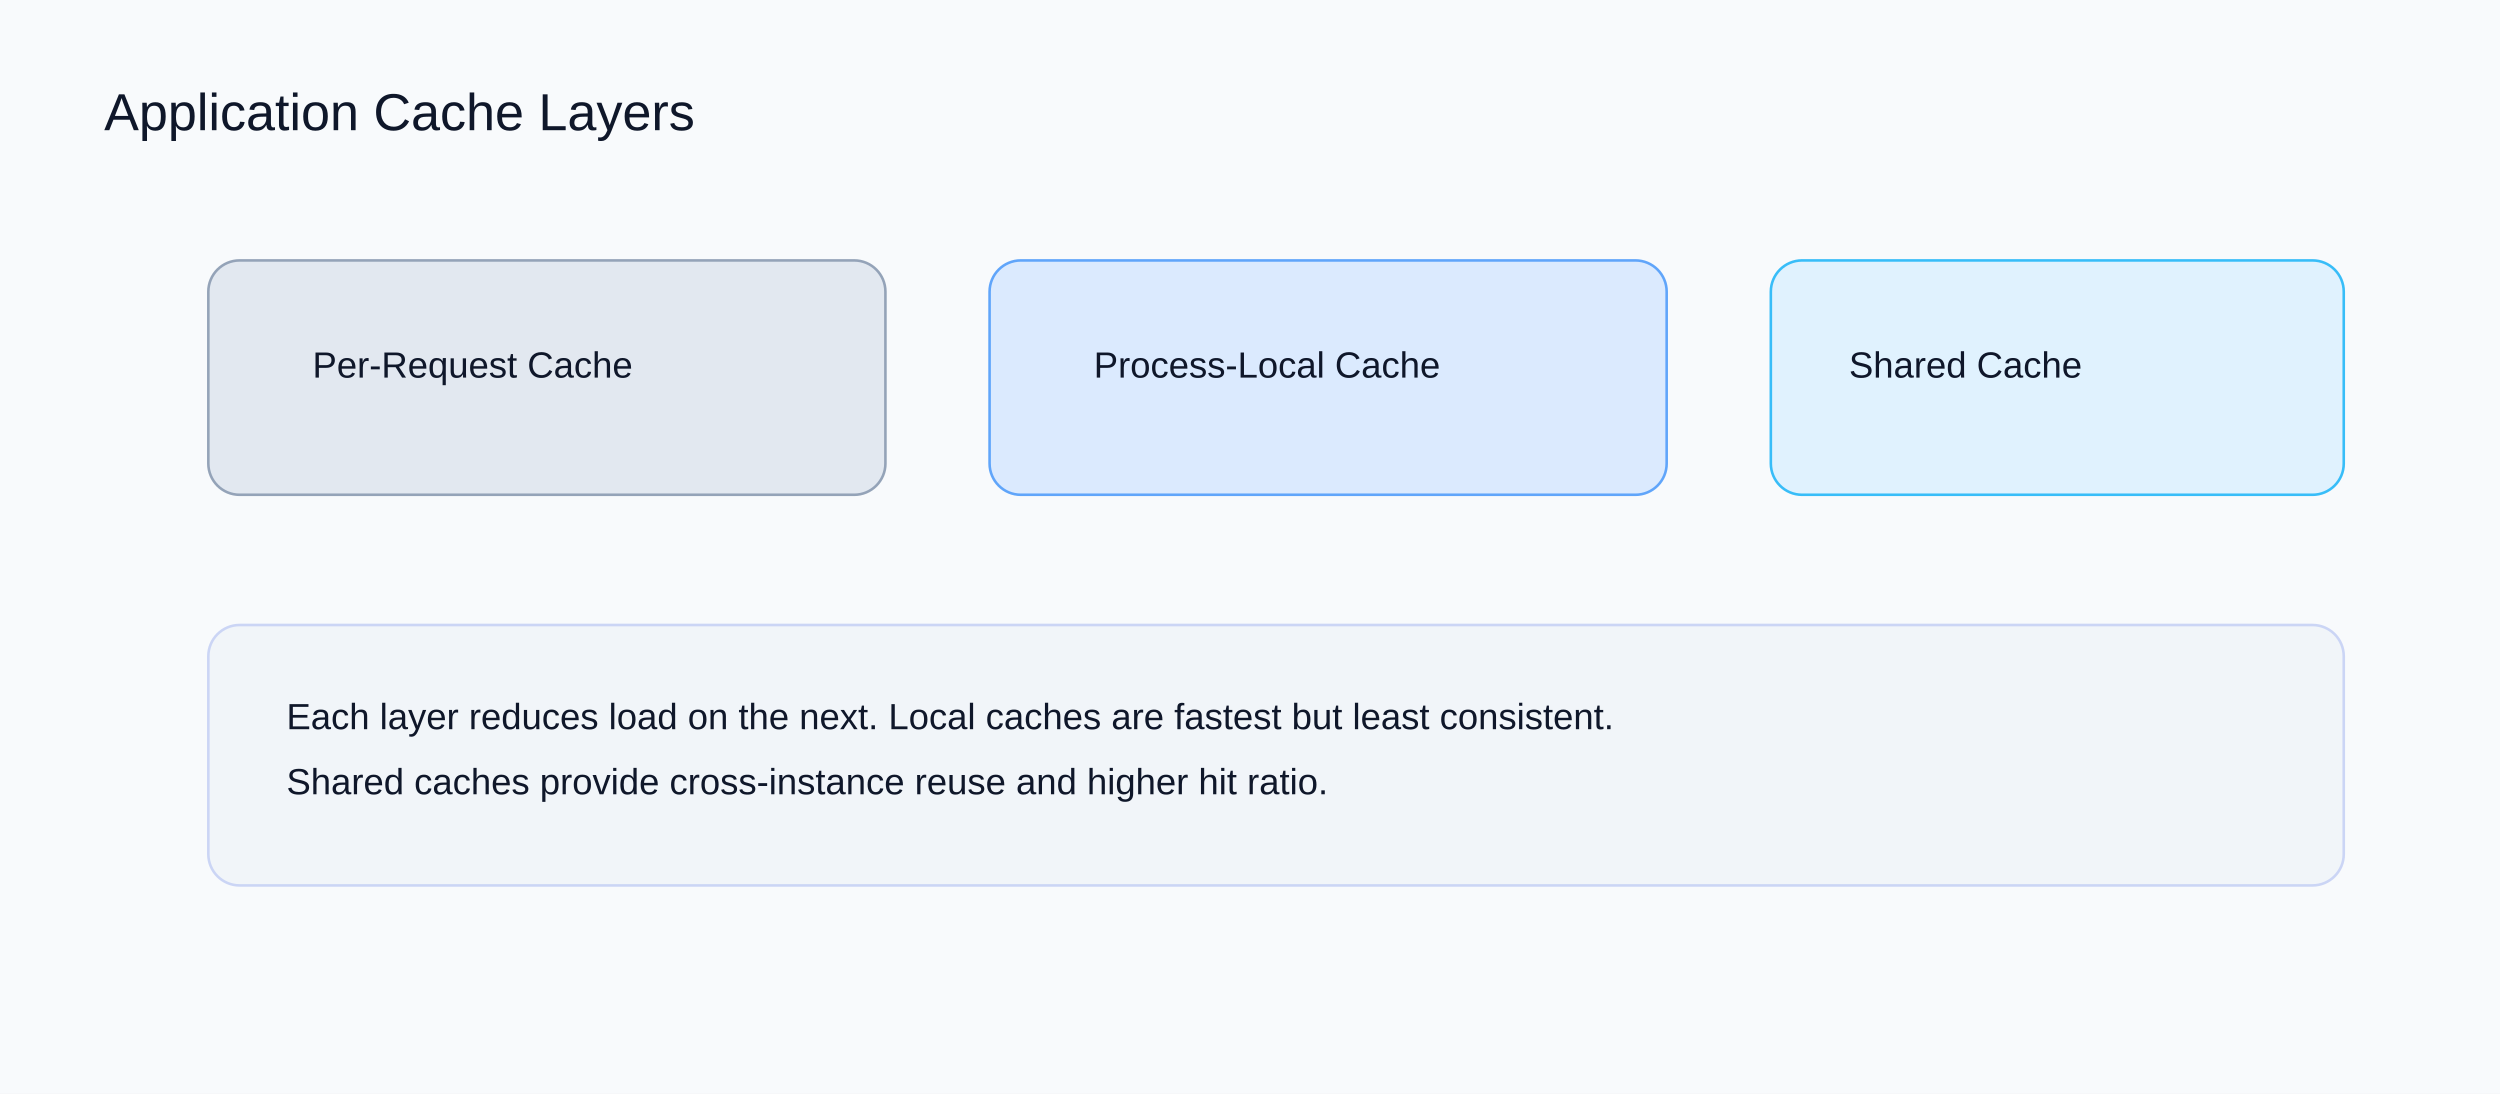
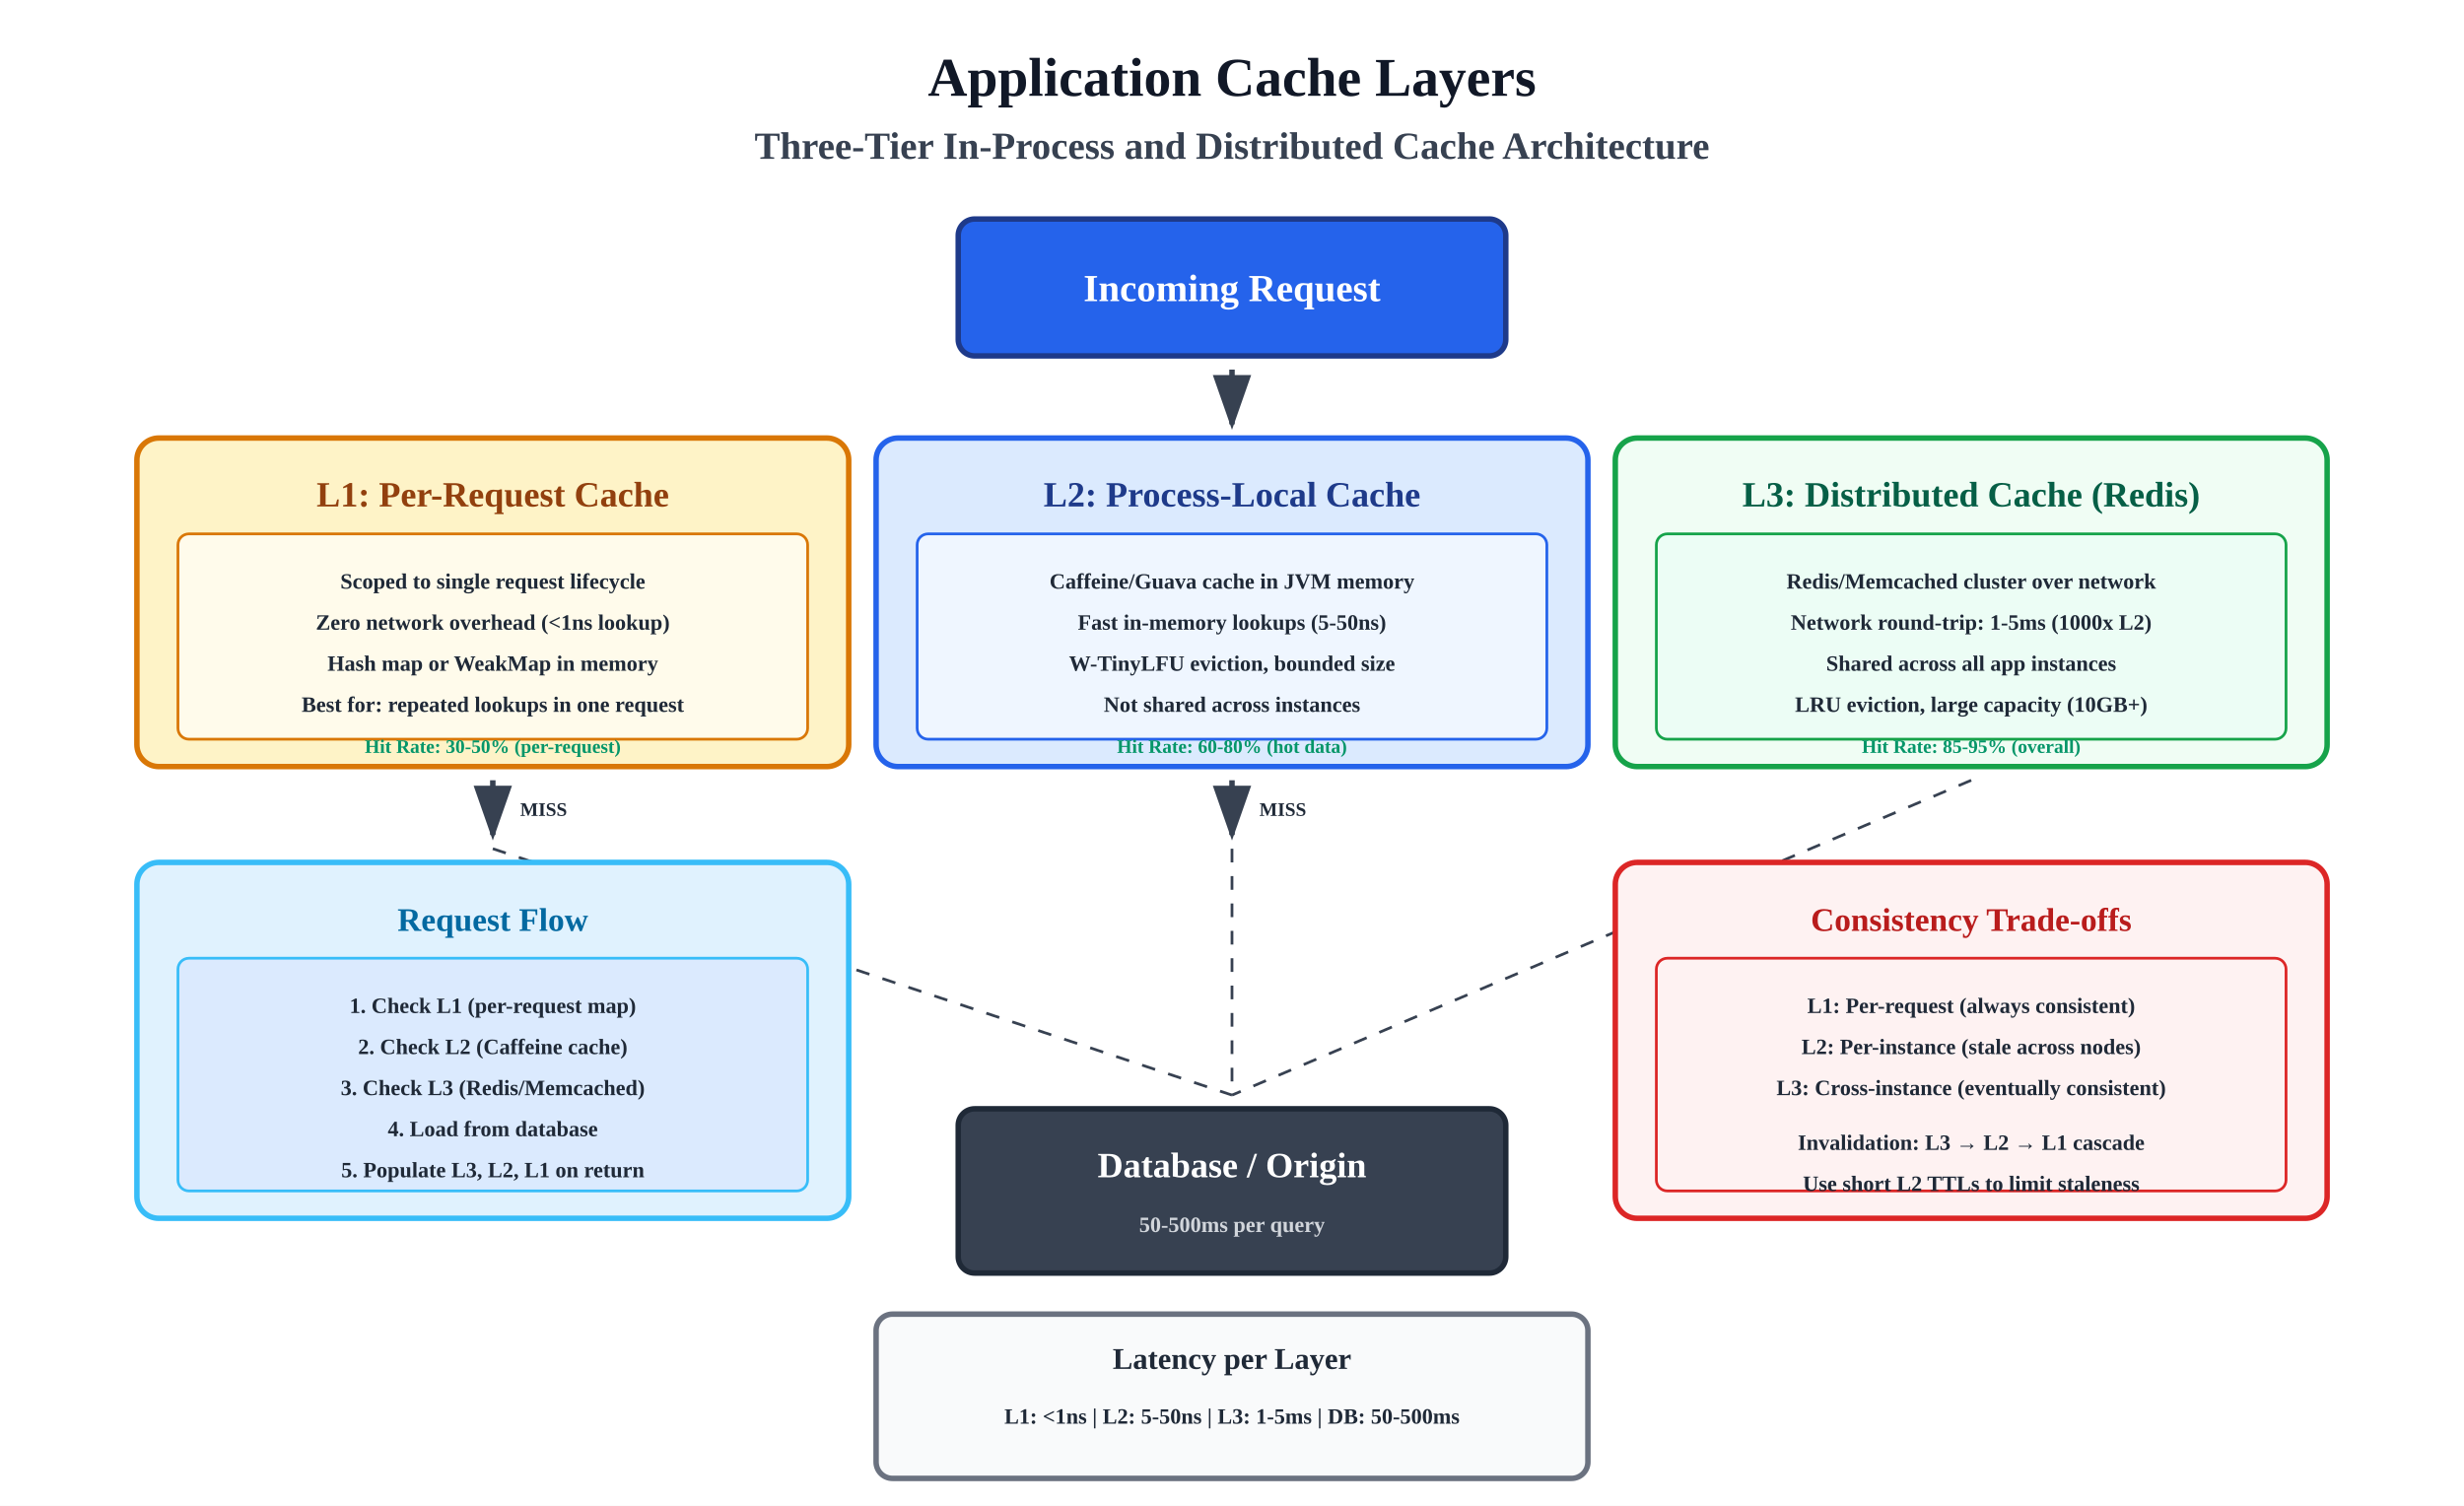
- <svg xmlns="http://www.w3.org/2000/svg" width="960" height="420" viewBox="0 0 960 420">
-   <rect width="960" height="420" fill="#f8fafc" />
-   <text x="40" y="50" font-family="Arial" font-size="20" fill="#0f172a">Application Cache Layers</text>
-   <rect x="80" y="100" width="260" height="90" rx="12" fill="#e2e8f0" stroke="#94a3b8" />
-   <text x="120" y="145" font-family="Arial" font-size="14" fill="#0f172a">Per-Request Cache</text>
-   <rect x="380" y="100" width="260" height="90" rx="12" fill="#dbeafe" stroke="#60a5fa" />
-   <text x="420" y="145" font-family="Arial" font-size="14" fill="#0f172a">Process-Local Cache</text>
-   <rect x="680" y="100" width="220" height="90" rx="12" fill="#e0f2fe" stroke="#38bdf8" />
-   <text x="710" y="145" font-family="Arial" font-size="14" fill="#0f172a">Shared Cache</text>
-   <rect x="80" y="240" width="820" height="100" rx="12" fill="#f1f5f9" stroke="#cbd5f5" />
-   <text x="110" y="280" font-family="Arial" font-size="14" fill="#0f172a">Each layer reduces load on the next. Local caches are fastest but least consistent.</text>
-   <text x="110" y="305" font-family="Arial" font-size="14" fill="#0f172a">Shared caches provide cross-instance reuse and higher hit ratio.</text>
+ <svg xmlns="http://www.w3.org/2000/svg" viewBox="0 0 900 550" role="img" aria-labelledby="title desc">
+   <rect width="900" height="550" fill="#ffffff" />
+   <text x="450" y="35" text-anchor="middle" font-size="20" font-weight="700" fill="#111827">Application Cache Layers</text>
+   <text x="450" y="58" text-anchor="middle" font-size="14" font-weight="600" fill="#374151">Three-Tier In-Process and Distributed Cache Architecture</text>
+   <rect x="350" y="80" width="200" height="50" rx="6" fill="#2563eb" stroke="#1e3a8a" stroke-width="2" />
+   <text x="450" y="110" text-anchor="middle" font-size="14" font-weight="700" fill="#ffffff">Incoming Request</text>
+   <line x1="450" y1="135" x2="450" y2="155" stroke="#374151" stroke-width="2" marker-end="url(#arrow)" />
+   <rect x="50" y="160" width="260" height="120" rx="8" fill="#fef3c7" stroke="#d97706" stroke-width="2" />
+   <text x="180" y="185" text-anchor="middle" font-size="13" font-weight="700" fill="#92400e">L1: Per-Request Cache</text>
+   <rect x="65" y="195" width="230" height="75" rx="4" fill="#fffbeb" stroke="#d97706" stroke-width="1" />
+   <text x="180" y="215" text-anchor="middle" font-size="8" font-weight="600" fill="#1f2937">Scoped to single request lifecycle</text>
+   <text x="180" y="230" text-anchor="middle" font-size="8" font-weight="600" fill="#1f2937">Zero network overhead (&lt;1ns lookup)</text>
+   <text x="180" y="245" text-anchor="middle" font-size="8" font-weight="600" fill="#1f2937">Hash map or WeakMap in memory</text>
+   <text x="180" y="260" text-anchor="middle" font-size="8" font-weight="600" fill="#1f2937">Best for: repeated lookups in one request</text>
+   <text x="180" y="275" text-anchor="middle" font-size="7" font-weight="700" fill="#059669">Hit Rate: 30-50% (per-request)</text>
+   <line x1="180" y1="285" x2="180" y2="305" stroke="#374151" stroke-width="2" marker-end="url(#arrow)" />
+   <text x="190" y="298" text-anchor="start" font-size="7" font-weight="600" fill="#1f2937">MISS</text>
+   <rect x="320" y="160" width="260" height="120" rx="8" fill="#dbeafe" stroke="#2563eb" stroke-width="2" />
+   <text x="450" y="185" text-anchor="middle" font-size="13" font-weight="700" fill="#1e3a8a">L2: Process-Local Cache</text>
+   <rect x="335" y="195" width="230" height="75" rx="4" fill="#eff6ff" stroke="#2563eb" stroke-width="1" />
+   <text x="450" y="215" text-anchor="middle" font-size="8" font-weight="600" fill="#1f2937">Caffeine/Guava cache in JVM memory</text>
+   <text x="450" y="230" text-anchor="middle" font-size="8" font-weight="600" fill="#1f2937">Fast in-memory lookups (5-50ns)</text>
+   <text x="450" y="245" text-anchor="middle" font-size="8" font-weight="600" fill="#1f2937">W-TinyLFU eviction, bounded size</text>
+   <text x="450" y="260" text-anchor="middle" font-size="8" font-weight="600" fill="#1f2937">Not shared across instances</text>
+   <text x="450" y="275" text-anchor="middle" font-size="7" font-weight="700" fill="#059669">Hit Rate: 60-80% (hot data)</text>
+   <line x1="450" y1="285" x2="450" y2="305" stroke="#374151" stroke-width="2" marker-end="url(#arrow)" />
+   <text x="460" y="298" text-anchor="start" font-size="7" font-weight="600" fill="#1f2937">MISS</text>
+   <rect x="590" y="160" width="260" height="120" rx="8" fill="#f0fdf4" stroke="#16a34a" stroke-width="2" />
+   <text x="720" y="185" text-anchor="middle" font-size="13" font-weight="700" fill="#065f46">L3: Distributed Cache (Redis)</text>
+   <rect x="605" y="195" width="230" height="75" rx="4" fill="#ecfdf5" stroke="#16a34a" stroke-width="1" />
+   <text x="720" y="215" text-anchor="middle" font-size="8" font-weight="600" fill="#1f2937">Redis/Memcached cluster over network</text>
+   <text x="720" y="230" text-anchor="middle" font-size="8" font-weight="600" fill="#1f2937">Network round-trip: 1-5ms (1000x L2)</text>
+   <text x="720" y="245" text-anchor="middle" font-size="8" font-weight="600" fill="#1f2937">Shared across all app instances</text>
+   <text x="720" y="260" text-anchor="middle" font-size="8" font-weight="600" fill="#1f2937">LRU eviction, large capacity (10GB+)</text>
+   <text x="720" y="275" text-anchor="middle" font-size="7" font-weight="700" fill="#059669">Hit Rate: 85-95% (overall)</text>
+   <line x1="180" y1="310" x2="450" y2="400" stroke="#374151" stroke-width="1" stroke-dasharray="5,5" />
+   <line x1="450" y1="310" x2="450" y2="400" stroke="#374151" stroke-width="1" stroke-dasharray="5,5" />
+   <line x1="720" y1="285" x2="450" y2="400" stroke="#374151" stroke-width="1" stroke-dasharray="5,5" />
+   <rect x="350" y="405" width="200" height="60" rx="6" fill="#374151" stroke="#1f2937" stroke-width="2" />
+   <text x="450" y="430" text-anchor="middle" font-size="13" font-weight="700" fill="#ffffff">Database / Origin</text>
+   <text x="450" y="450" text-anchor="middle" font-size="8" font-weight="600" fill="#d1d5db">50-500ms per query</text>
+   <rect x="50" y="315" width="260" height="130" rx="8" fill="#e0f2fe" stroke="#38bdf8" stroke-width="2" />
+   <text x="180" y="340" text-anchor="middle" font-size="12" font-weight="700" fill="#0369a1">Request Flow</text>
+   <rect x="65" y="350" width="230" height="85" rx="4" fill="#dbeafe" stroke="#38bdf8" stroke-width="1" />
+   <text x="180" y="370" text-anchor="middle" font-size="8" font-weight="600" fill="#1f2937">1. Check L1 (per-request map)</text>
+   <text x="180" y="385" text-anchor="middle" font-size="8" font-weight="600" fill="#1f2937">2. Check L2 (Caffeine cache)</text>
+   <text x="180" y="400" text-anchor="middle" font-size="8" font-weight="600" fill="#1f2937">3. Check L3 (Redis/Memcached)</text>
+   <text x="180" y="415" text-anchor="middle" font-size="8" font-weight="600" fill="#1f2937">4. Load from database</text>
+   <text x="180" y="430" text-anchor="middle" font-size="8" font-weight="600" fill="#1f2937">5. Populate L3, L2, L1 on return</text>
+   <rect x="320" y="480" width="260" height="60" rx="6" fill="#f9fafb" stroke="#6b7280" stroke-width="2" />
+   <text x="450" y="500" text-anchor="middle" font-size="11" font-weight="700" fill="#1f2937">Latency per Layer</text>
+   <text x="450" y="520" text-anchor="middle" font-size="8" font-weight="600" fill="#1f2937">L1: &lt;1ns | L2: 5-50ns | L3: 1-5ms | DB: 50-500ms</text>
+   <rect x="590" y="315" width="260" height="130" rx="8" fill="#fef2f2" stroke="#dc2626" stroke-width="2" />
+   <text x="720" y="340" text-anchor="middle" font-size="12" font-weight="700" fill="#b91c1c">Consistency Trade-offs</text>
+   <rect x="605" y="350" width="230" height="85" rx="4" fill="#fef2f2" stroke="#dc2626" stroke-width="1" />
+   <text x="720" y="370" text-anchor="middle" font-size="8" font-weight="600" fill="#1f2937">L1: Per-request (always consistent)</text>
+   <text x="720" y="385" text-anchor="middle" font-size="8" font-weight="600" fill="#1f2937">L2: Per-instance (stale across nodes)</text>
+   <text x="720" y="400" text-anchor="middle" font-size="8" font-weight="600" fill="#1f2937">L3: Cross-instance (eventually consistent)</text>
+   <text x="720" y="420" text-anchor="middle" font-size="8" font-weight="600" fill="#1f2937">Invalidation: L3 → L2 → L1 cascade</text>
+   <text x="720" y="435" text-anchor="middle" font-size="8" font-weight="600" fill="#1f2937">Use short L2 TTLs to limit staleness</text>
+   <defs>
+     <marker id="arrow" markerWidth="10" markerHeight="7" refX="9" refY="3.5" orient="auto">
+       <polygon points="0 0, 10 3.5, 0 7" fill="#374151" />
+     </marker>
+   </defs>
</svg>
